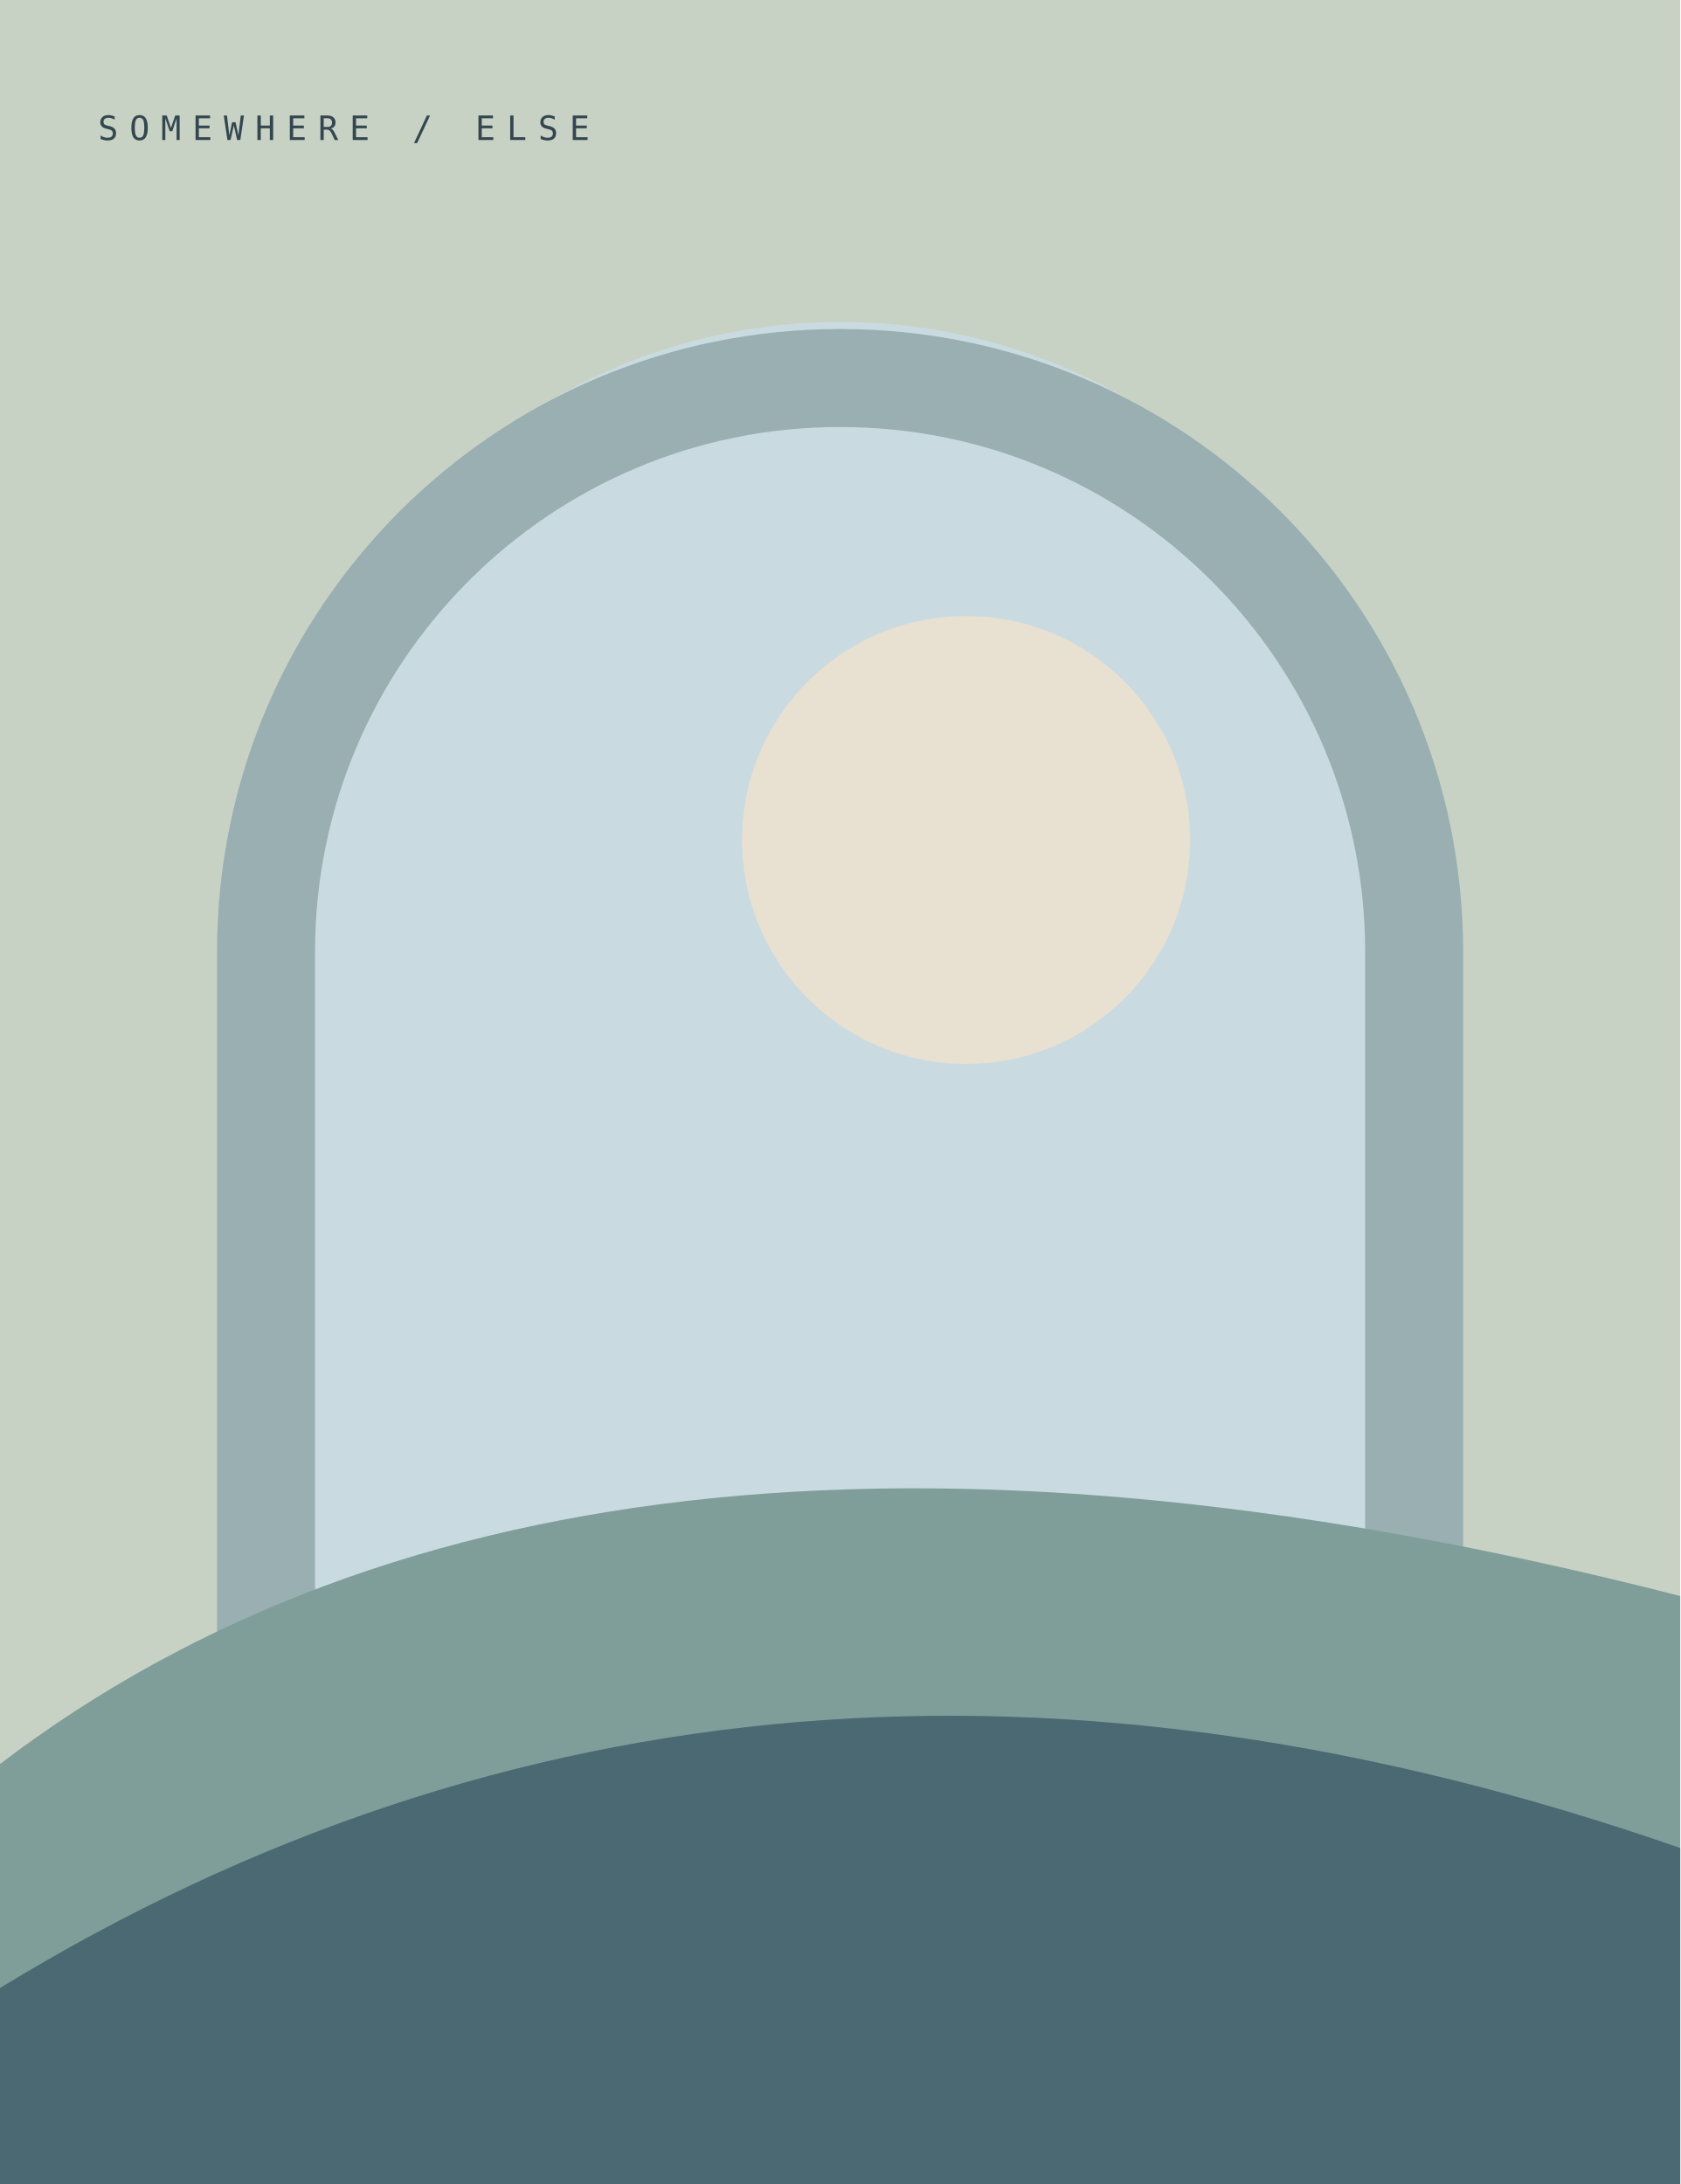
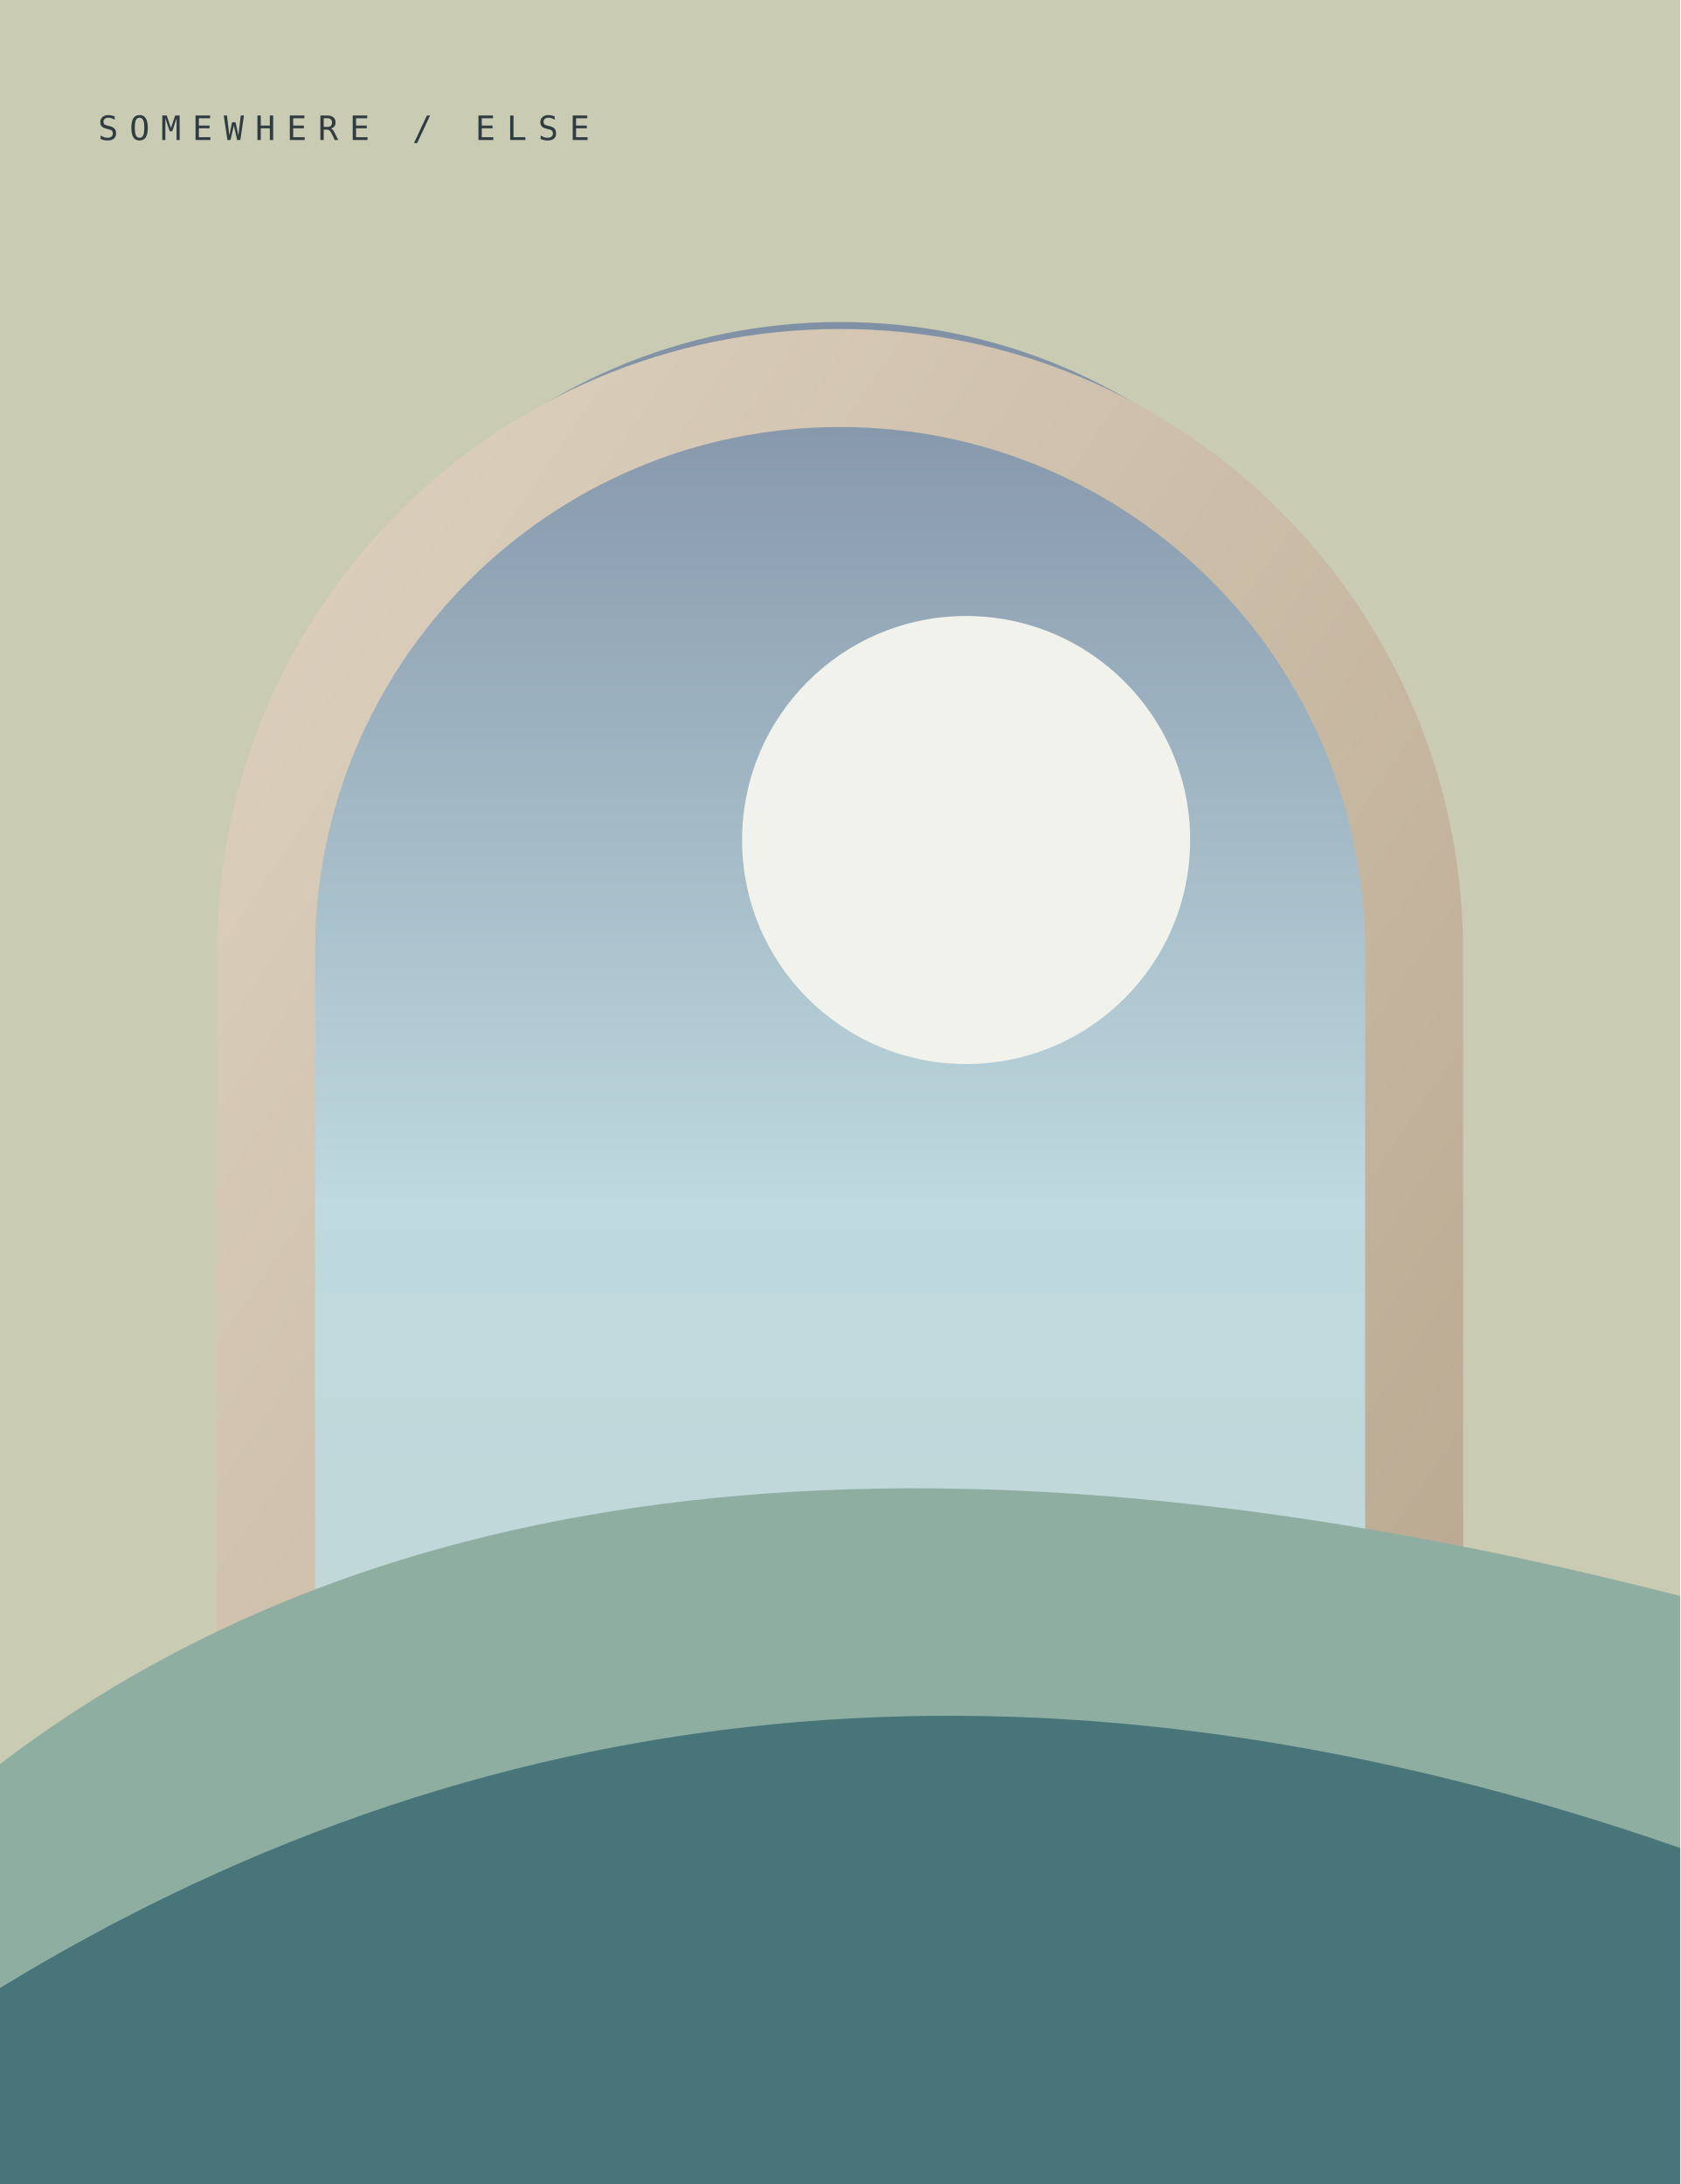
<svg xmlns="http://www.w3.org/2000/svg" viewBox="0 0 600 780">
-   <rect width="600" height="780" fill="#c7d2c5" />
+   <defs>
+     <linearGradient id="haze" x2="0" y2="1">
+       <stop stop-color="#7f8fa4" />
+       <stop offset=".5" stop-color="#bed9df" />
+       <stop offset="1" stop-color="#c3d7cf" />
+     </linearGradient>
+     <linearGradient id="stone" x2="1" y2="1">
+       <stop stop-color="#ddd1bf" />
+       <stop offset="1" stop-color="#b7a58c" />
+     </linearGradient>
+   </defs>
+   <rect width="600" height="780" fill="#c9cbb3" />
  <g font-family="monospace">
-     <rect x="95" y="115" width="410" height="630" rx="205" fill="#c9dbe0" />
-     <path d="M95 745V340a205 205 0 0 1 410 0v405" fill="none" stroke="#9aafb1" stroke-width="35" />
-     <circle cx="345" cy="300" r="80" fill="#e8e0d1" />
-     <path d="M0 630 Q210 470 600 570V780H0" fill="#7f9e99" />
-     <path d="M0 710 Q270 545 600 660V780H0" fill="#4b6972" />
-     <text x="35" y="50" fill="#344750" font-size="12" letter-spacing="4">SOMEWHERE / ELSE</text>
+     <rect x="95" y="115" width="410" height="630" rx="205" fill="url(#haze)" />
+     <path d="M95 745V340a205 205 0 0 1 410 0v405" fill="none" stroke="url(#stone)" stroke-width="35" />
+     <circle cx="345" cy="300" r="80" fill="#f1f2eb" />
+     <path d="M0 630 Q210 470 600 570V780H0" fill="#8faea2" />
+     <path d="M0 710 Q270 545 600 660V780H0" fill="#477579" />
+     <text x="35" y="50" fill="#303c42" font-size="12" letter-spacing="4">SOMEWHERE / ELSE</text>
  </g>
</svg>
